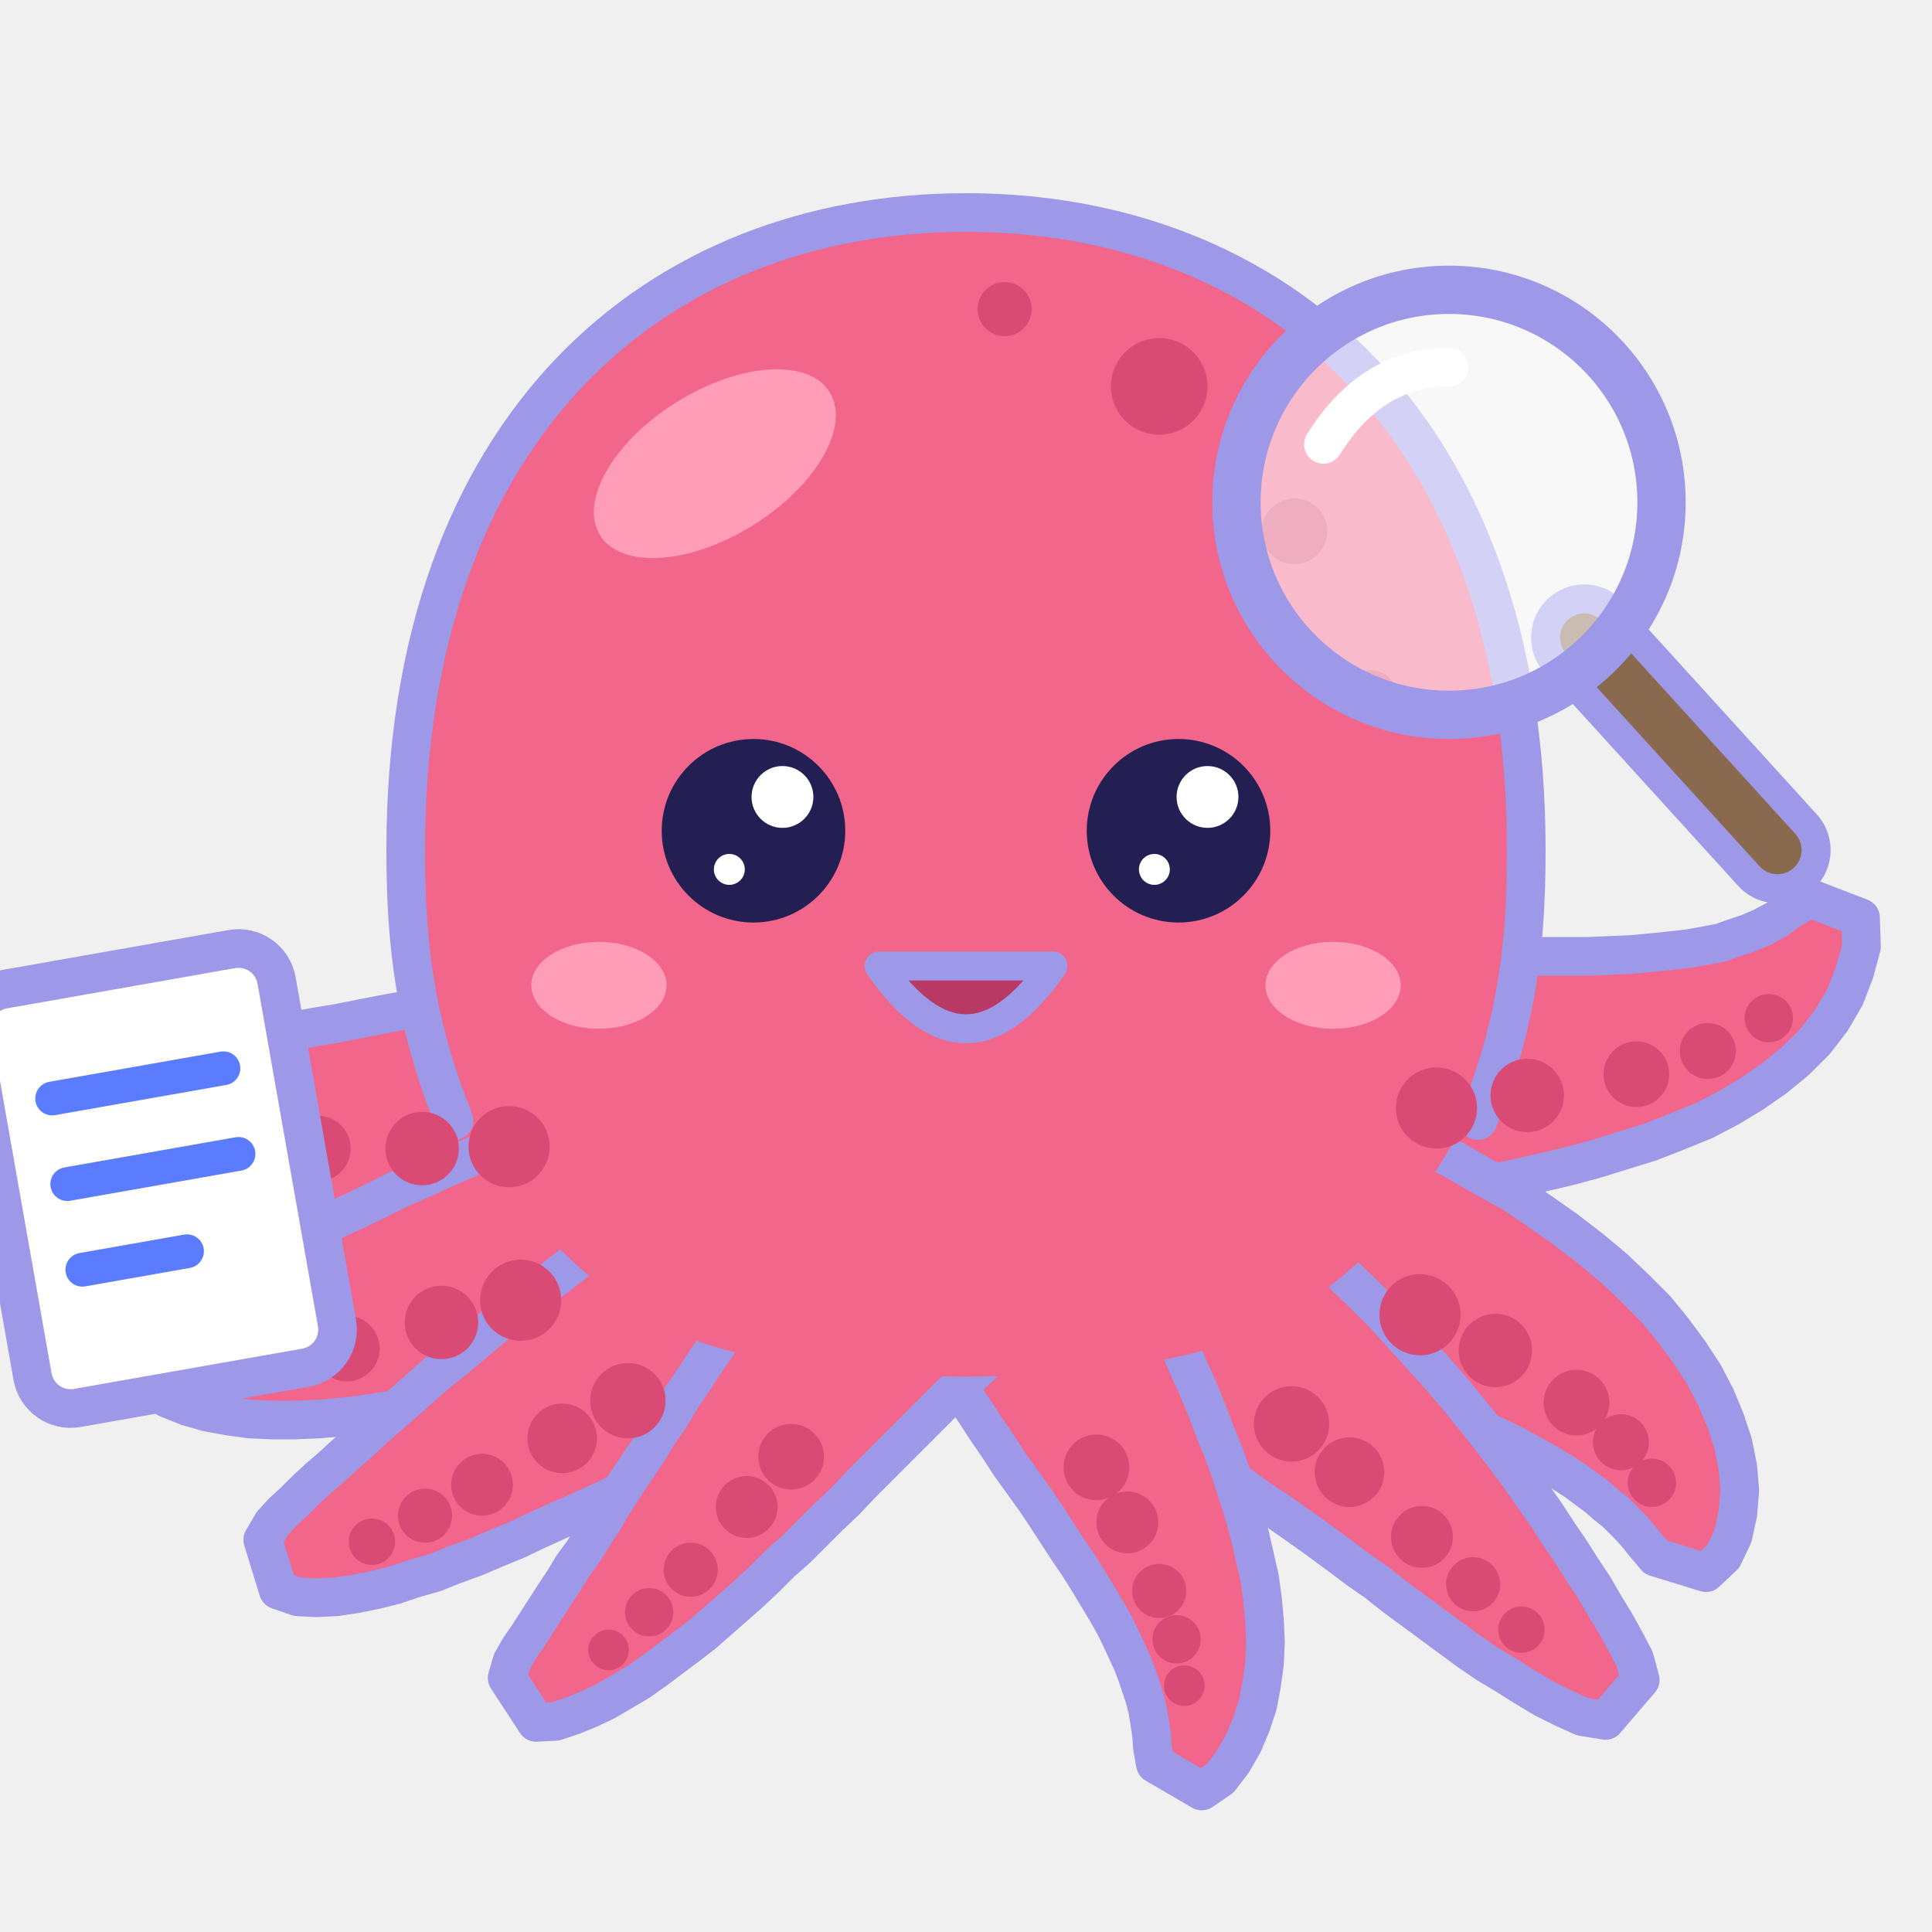
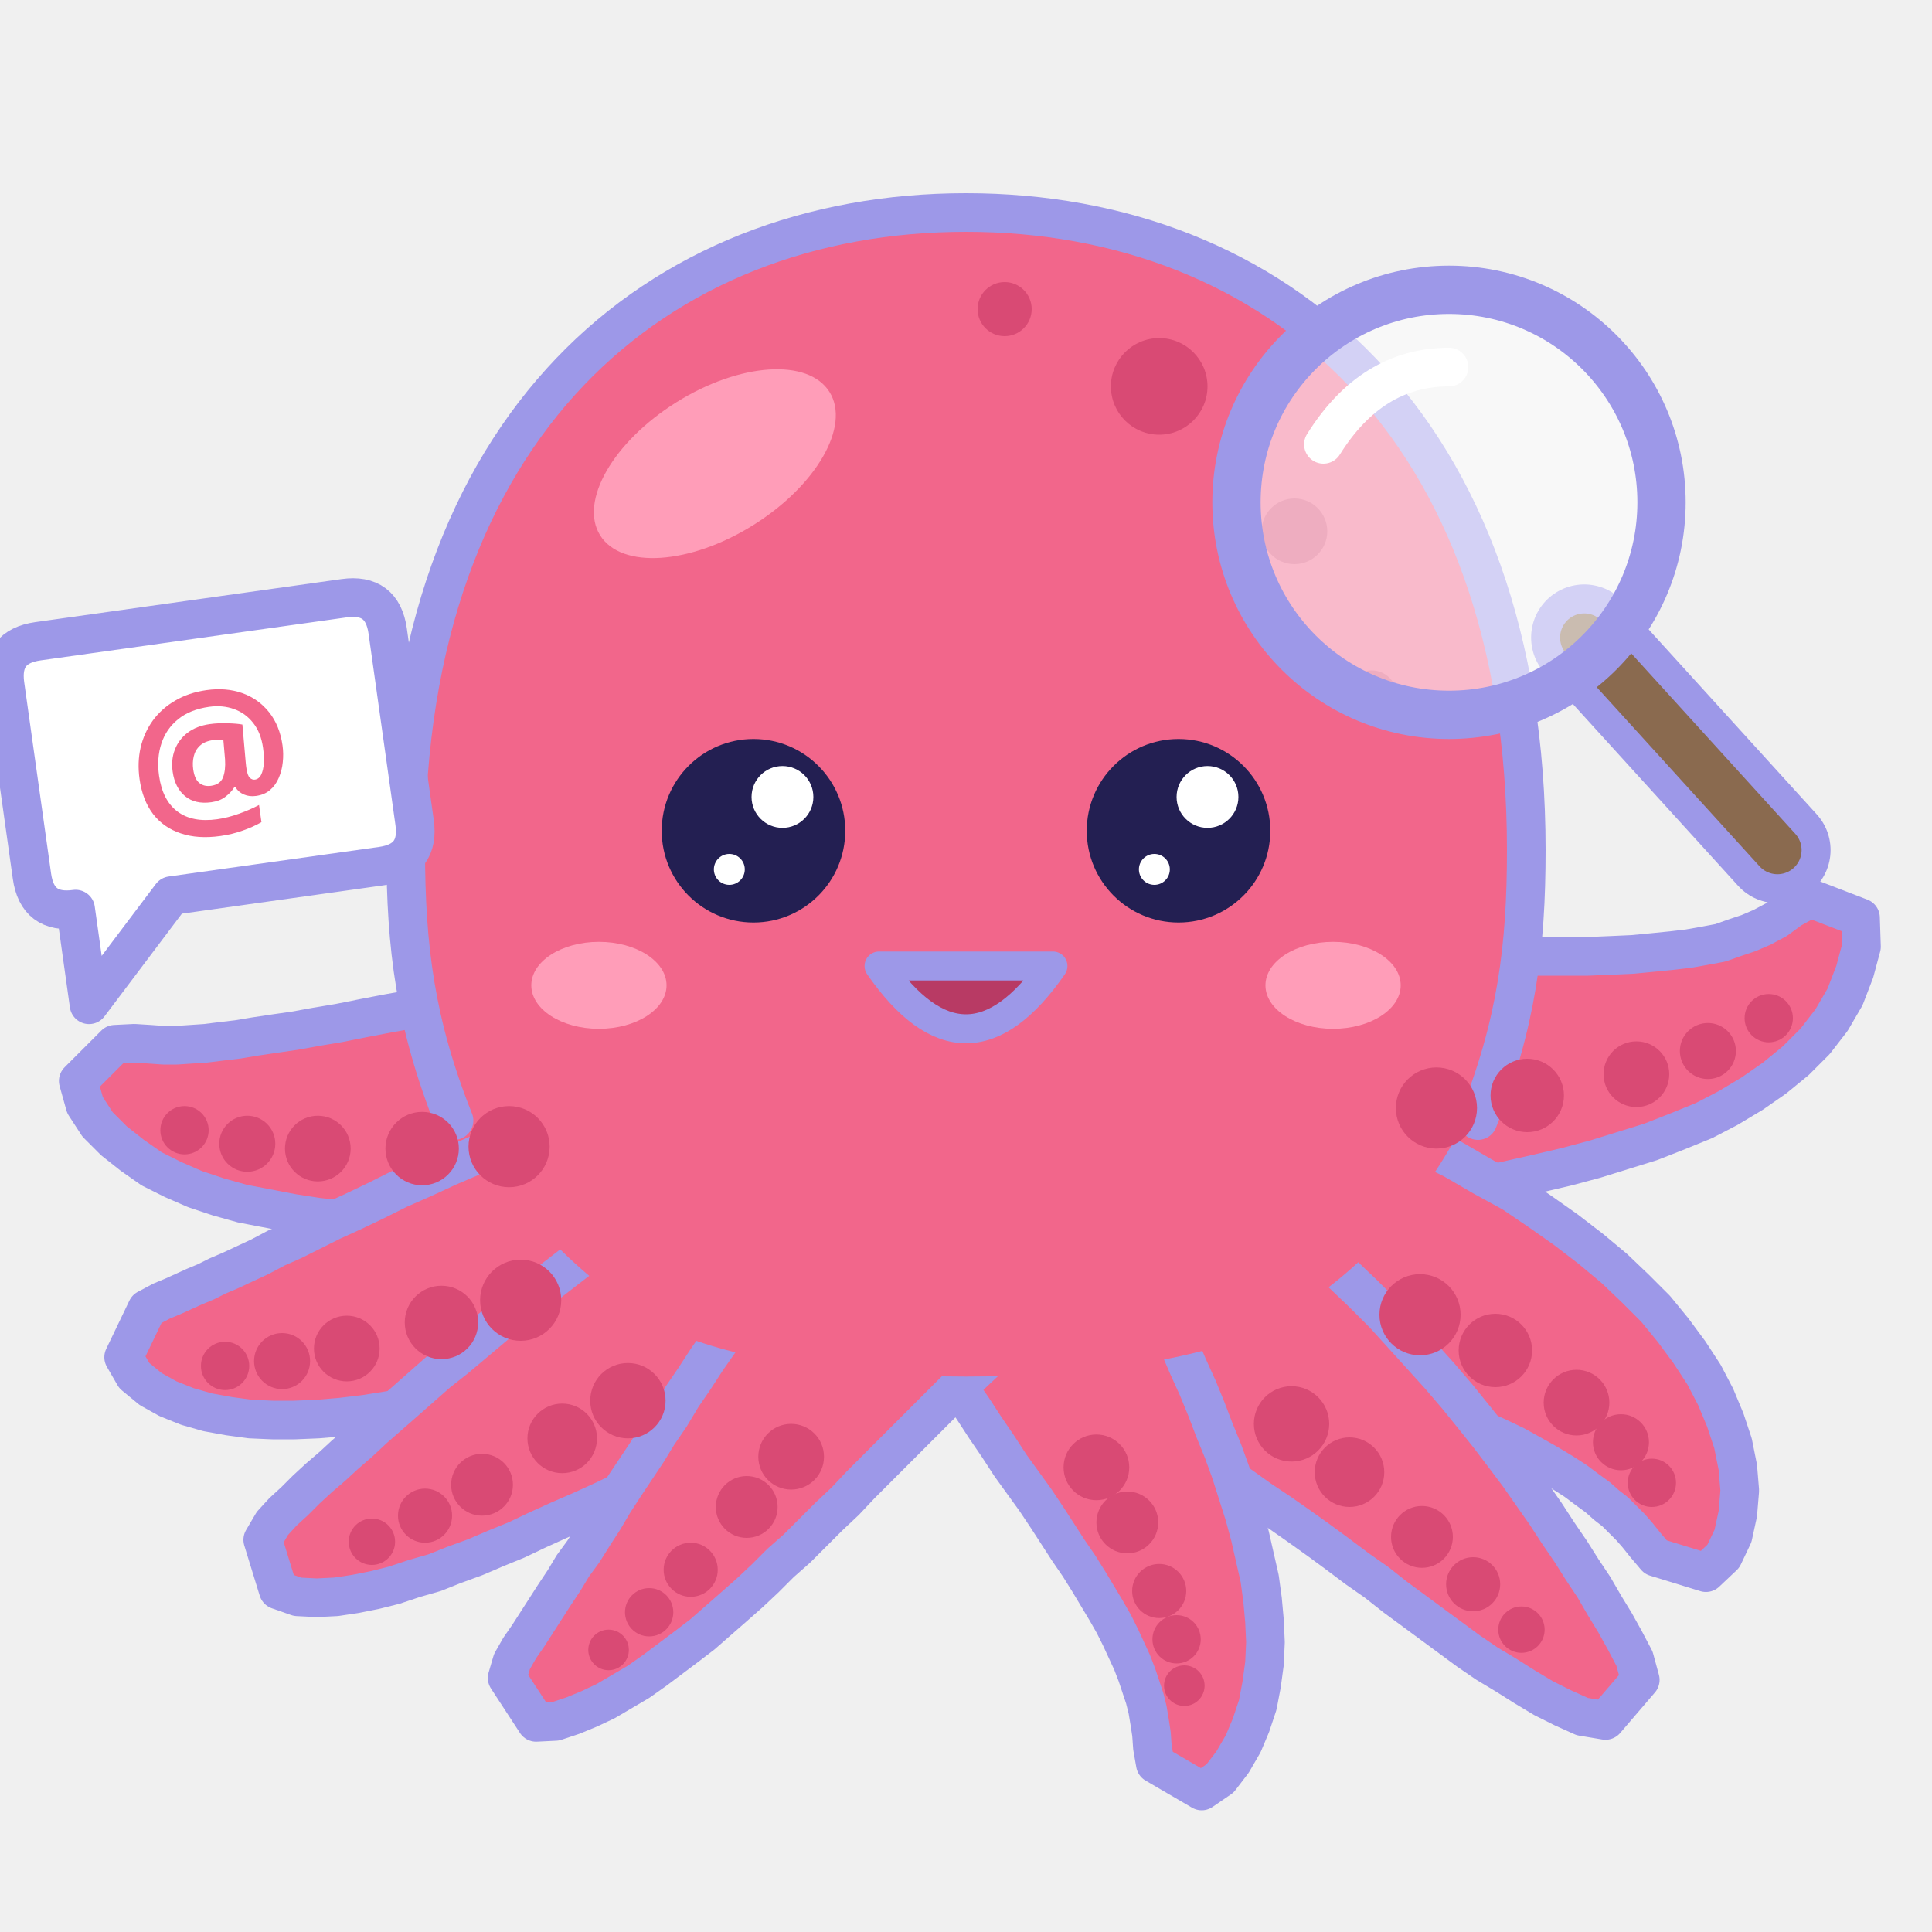
<svg xmlns="http://www.w3.org/2000/svg" viewBox="0 0 200 200" role="img" aria-label="Pouple the octopus">
  <path d="M119.2 130.6 L122.7 129.6 L126.1 128.7 L129.6 127.8 L133.0 127.0 L136.3 126.3 L139.7 125.6 L143.0 124.9 L146.3 124.2 L149.6 123.6 L152.8 122.9 L156.0 122.2 L159.1 121.5 L162.1 120.8 L165.1 120.0 L168.0 119.1 L170.9 118.2 L173.7 117.1 L176.4 116.0 L178.9 114.7 L181.4 113.2 L183.7 111.6 L185.9 109.8 L187.9 107.8 L189.6 105.6 L191.0 103.2 L192.0 100.6 L192.7 98.0 L192.6 95.0 L187.4 93.0 L185.4 94.1 L183.9 95.2 L182.4 96.0 L181.0 96.6 L179.5 97.1 L178.1 97.6 L176.5 97.9 L174.8 98.2 L173.1 98.4 L171.1 98.6 L169.0 98.8 L166.8 98.9 L164.4 99.0 L161.9 99.0 L159.2 99.0 L156.4 99.0 L153.4 99.0 L150.3 99.0 L147.1 99.0 L143.7 99.1 L140.2 99.1 L136.6 99.2 L132.9 99.4 L129.1 99.6 L125.1 99.9 L121.1 100.3 L117.0 100.8 L112.8 101.4 Z" fill="#F2668B" stroke="#9D98E8" stroke-width="4" stroke-linejoin="round" />
  <path d="M85.7 101.1 L81.4 101.0 L77.4 100.9 L73.4 101.0 L69.5 101.2 L65.8 101.4 L62.1 101.7 L58.6 102.1 L55.2 102.5 L52.0 103.0 L48.8 103.5 L45.8 103.9 L43.0 104.4 L40.2 104.9 L37.6 105.4 L35.1 105.9 L32.7 106.3 L30.5 106.7 L28.4 107.0 L26.4 107.3 L24.6 107.6 L22.9 107.8 L21.3 108.0 L19.8 108.1 L18.3 108.2 L16.9 108.2 L15.5 108.1 L13.9 108.0 L11.9 108.1 L8.1 111.9 L8.8 114.4 L10.1 116.4 L11.8 118.1 L13.7 119.6 L15.7 121.0 L17.9 122.1 L20.2 123.1 L22.6 123.9 L25.1 124.6 L27.7 125.1 L30.3 125.6 L32.9 126.0 L35.7 126.3 L38.4 126.6 L41.2 126.8 L44.1 127.0 L47.1 127.2 L50.0 127.4 L53.1 127.6 L56.1 127.8 L59.3 128.0 L62.4 128.3 L65.6 128.6 L68.9 128.9 L72.2 129.3 L75.5 129.8 L78.9 130.3 L82.3 130.9 Z" fill="#F2668B" stroke="#9D98E8" stroke-width="4" stroke-linejoin="round" />
  <path d="M115.5 138.8 L119.0 139.1 L122.4 139.6 L125.7 140.0 L128.9 140.6 L132.0 141.2 L135.0 141.9 L137.9 142.6 L140.7 143.4 L143.4 144.2 L145.9 145.0 L148.4 145.9 L150.7 146.8 L152.9 147.8 L154.9 148.7 L156.8 149.6 L158.6 150.6 L160.2 151.5 L161.7 152.4 L163.1 153.3 L164.3 154.2 L165.4 155.0 L166.3 155.8 L167.2 156.5 L168.0 157.3 L168.8 158.1 L169.5 158.9 L170.3 159.9 L171.4 161.2 L176.6 162.8 L178.4 161.1 L179.4 159.0 L179.9 156.7 L180.1 154.3 L179.9 151.9 L179.4 149.4 L178.6 147.0 L177.6 144.6 L176.4 142.3 L174.9 140.0 L173.2 137.7 L171.4 135.5 L169.3 133.4 L167.1 131.3 L164.7 129.3 L162.1 127.3 L159.4 125.4 L156.6 123.5 L153.5 121.8 L150.4 120.0 L147.1 118.4 L143.7 116.8 L140.1 115.3 L136.4 113.9 L132.6 112.6 L128.7 111.4 L124.6 110.2 L120.5 109.2 Z" fill="#F2668B" stroke="#9D98E8" stroke-width="4" stroke-linejoin="round" />
  <path d="M79.4 109.2 L75.6 110.2 L71.8 111.3 L68.2 112.4 L64.8 113.5 L61.4 114.7 L58.2 115.9 L55.1 117.1 L52.1 118.4 L49.2 119.6 L46.4 120.8 L43.8 122.0 L41.3 123.1 L38.9 124.3 L36.6 125.4 L34.4 126.4 L32.4 127.4 L30.4 128.4 L28.6 129.2 L26.9 130.1 L25.4 130.8 L23.9 131.5 L22.5 132.1 L21.3 132.7 L20.1 133.2 L19.0 133.7 L17.9 134.2 L16.7 134.7 L15.2 135.5 L12.8 140.5 L13.9 142.4 L15.6 143.8 L17.4 144.8 L19.4 145.6 L21.5 146.2 L23.7 146.6 L25.9 146.9 L28.2 147.0 L30.5 147.0 L32.9 146.9 L35.3 146.7 L37.8 146.4 L40.3 146.0 L42.9 145.6 L45.5 145.2 L48.2 144.7 L50.9 144.2 L53.7 143.6 L56.5 143.1 L59.4 142.5 L62.4 142.0 L65.4 141.4 L68.4 140.9 L71.5 140.4 L74.7 139.9 L78.0 139.5 L81.3 139.1 L84.6 138.8 Z" fill="#F2668B" stroke="#9D98E8" stroke-width="4" stroke-linejoin="round" />
  <path d="M107.4 142.3 L109.9 143.5 L112.4 144.6 L114.8 145.8 L117.2 147.1 L119.5 148.3 L121.8 149.6 L124.0 151.0 L126.2 152.4 L128.3 153.7 L130.4 155.2 L132.5 156.6 L134.5 158.0 L136.6 159.5 L138.5 160.9 L140.5 162.4 L142.5 163.8 L144.4 165.3 L146.3 166.7 L148.2 168.1 L150.1 169.5 L152.0 170.9 L153.9 172.2 L155.9 173.4 L157.8 174.6 L159.8 175.8 L161.8 176.8 L163.8 177.7 L166.2 178.1 L169.8 173.9 L169.2 171.7 L168.2 169.8 L167.2 168.0 L166.1 166.2 L165.0 164.3 L163.8 162.5 L162.6 160.6 L161.3 158.7 L160.0 156.7 L158.6 154.7 L157.2 152.7 L155.7 150.7 L154.1 148.6 L152.5 146.6 L150.8 144.5 L149.0 142.4 L147.1 140.3 L145.2 138.2 L143.2 136.0 L141.1 133.9 L138.9 131.8 L136.6 129.7 L134.2 127.6 L131.7 125.6 L129.1 123.6 L126.4 121.6 L123.6 119.6 L120.6 117.7 Z" fill="#F2668B" stroke="#9D98E8" stroke-width="4" stroke-linejoin="round" />
  <path d="M80.1 117.3 L77.3 118.9 L74.5 120.6 L71.8 122.2 L69.2 123.9 L66.7 125.6 L64.2 127.3 L61.8 129.0 L59.5 130.7 L57.3 132.4 L55.1 134.1 L53.0 135.7 L51.0 137.4 L49.1 139.0 L47.2 140.6 L45.3 142.1 L43.6 143.6 L41.9 145.1 L40.3 146.5 L38.7 147.9 L37.2 149.3 L35.7 150.6 L34.4 151.8 L33.0 153.0 L31.7 154.2 L30.5 155.4 L29.3 156.5 L28.2 157.7 L27.2 159.4 L28.8 164.6 L30.8 165.3 L32.8 165.4 L34.8 165.3 L36.8 165.0 L38.8 164.6 L40.8 164.1 L42.9 163.4 L45.0 162.8 L47.0 162.0 L49.2 161.2 L51.3 160.3 L53.5 159.4 L55.6 158.4 L57.8 157.4 L60.1 156.4 L62.3 155.4 L64.6 154.3 L66.9 153.2 L69.3 152.2 L71.7 151.1 L74.1 150.0 L76.5 148.9 L79.0 147.8 L81.5 146.8 L84.0 145.7 L86.6 144.7 L89.2 143.7 L91.9 142.7 Z" fill="#F2668B" stroke="#9D98E8" stroke-width="4" stroke-linejoin="round" />
  <path d="M95.3 137.4 L96.6 139.5 L98.0 141.7 L99.3 143.8 L100.7 145.8 L102.0 147.8 L103.3 149.7 L104.6 151.7 L105.9 153.5 L107.2 155.3 L108.4 157.1 L109.5 158.8 L110.6 160.5 L111.7 162.1 L112.7 163.7 L113.6 165.2 L114.5 166.7 L115.3 168.1 L116.0 169.5 L116.6 170.8 L117.2 172.1 L117.7 173.4 L118.1 174.6 L118.5 175.8 L118.8 177.0 L119.0 178.2 L119.2 179.5 L119.3 180.9 L119.6 182.6 L124.4 185.4 L126.3 184.1 L127.6 182.4 L128.7 180.5 L129.5 178.6 L130.2 176.5 L130.6 174.4 L130.9 172.2 L131.0 170.0 L130.9 167.8 L130.7 165.6 L130.4 163.4 L129.9 161.2 L129.4 159.0 L128.8 156.8 L128.1 154.6 L127.4 152.4 L126.6 150.2 L125.7 148.0 L124.9 145.9 L124.0 143.7 L123.0 141.5 L122.1 139.4 L121.2 137.2 L120.2 135.1 L119.3 132.9 L118.4 130.8 L117.6 128.7 L116.7 126.6 Z" fill="#F2668B" stroke="#9D98E8" stroke-width="4" stroke-linejoin="round" />
  <path d="M85.0 124.0 L83.4 126.2 L81.8 128.3 L80.3 130.4 L78.8 132.5 L77.4 134.6 L76.0 136.6 L74.6 138.7 L73.2 140.7 L71.9 142.7 L70.6 144.6 L69.4 146.6 L68.1 148.5 L67.0 150.3 L65.8 152.1 L64.6 153.9 L63.5 155.6 L62.5 157.3 L61.4 159.0 L60.4 160.6 L59.3 162.1 L58.4 163.6 L57.4 165.1 L56.5 166.5 L55.6 167.9 L54.7 169.3 L53.8 170.6 L53.0 172.0 L52.5 173.7 L55.5 178.3 L57.5 178.2 L59.3 177.6 L61.0 176.9 L62.7 176.1 L64.4 175.1 L66.1 174.1 L67.8 172.9 L69.4 171.7 L71.0 170.5 L72.7 169.2 L74.3 167.8 L75.9 166.4 L77.6 164.9 L79.2 163.4 L80.8 161.8 L82.5 160.3 L84.1 158.7 L85.8 157.0 L87.5 155.4 L89.1 153.7 L90.8 152.0 L92.5 150.3 L94.2 148.6 L95.9 146.9 L97.7 145.1 L99.4 143.4 L101.2 141.7 L103.0 140.0 Z" fill="#F2668B" stroke="#9D98E8" stroke-width="4" stroke-linejoin="round" />
  <path d="M42 88 C42 44 68 22 100 22 C132 22 158 44 158 88 C158 112 146 130 130 138 C116 144 84 144 70 138 C54 130 42 112 42 88 Z" fill="#F2668B" />
  <path d="M47 116 C43 106 42 98 42 88 C42 44 68 22 100 22 C132 22 158 44 158 88 C158 98 157 106 153 116" fill="none" stroke="#9D98E8" stroke-width="4" stroke-linecap="round" stroke-linejoin="round" />
  <ellipse cx="74" cy="48" rx="14" ry="7.5" transform="rotate(-32 74 48)" fill="#FF9DB8" />
  <circle cx="120" cy="40" r="5" fill="#D94A74" />
  <circle cx="134" cy="55" r="3.4" fill="#D94A74" />
  <circle cx="104" cy="32" r="2.8" fill="#D94A74" />
  <circle cx="142" cy="72" r="2.6" fill="#D94A74" />
  <circle cx="148.7" cy="114.7" r="4.2" fill="#D94A74" />
  <circle cx="158.1" cy="113.4" r="3.8" fill="#D94A74" />
  <circle cx="169.4" cy="111.2" r="3.4" fill="#D94A74" />
  <circle cx="176.8" cy="108.8" r="2.9" fill="#D94A74" />
  <circle cx="183.1" cy="105.4" r="2.5" fill="#D94A74" />
  <circle cx="52.7" cy="118.7" r="4.2" fill="#D94A74" />
  <circle cx="43.7" cy="118.9" r="3.8" fill="#D94A74" />
  <circle cx="32.9" cy="118.9" r="3.4" fill="#D94A74" />
  <circle cx="25.6" cy="118.4" r="2.9" fill="#D94A74" />
  <circle cx="19.1" cy="117.0" r="2.5" fill="#D94A74" />
  <circle cx="147.0" cy="136.1" r="4.2" fill="#D94A74" />
  <circle cx="154.8" cy="139.8" r="3.8" fill="#D94A74" />
  <circle cx="163.2" cy="145.2" r="3.4" fill="#D94A74" />
  <circle cx="167.8" cy="149.3" r="2.9" fill="#D94A74" />
  <circle cx="171.0" cy="153.5" r="2.5" fill="#D94A74" />
  <circle cx="53.9" cy="134.6" r="4.2" fill="#D94A74" />
  <circle cx="45.7" cy="136.9" r="3.8" fill="#D94A74" />
  <circle cx="35.9" cy="139.6" r="3.4" fill="#D94A74" />
  <circle cx="29.2" cy="140.9" r="2.9" fill="#D94A74" />
  <circle cx="23.3" cy="141.4" r="2.5" fill="#D94A74" />
  <circle cx="133.7" cy="147.4" r="3.9" fill="#D94A74" />
  <circle cx="139.7" cy="152.4" r="3.6" fill="#D94A74" />
  <circle cx="147.2" cy="159.1" r="3.2" fill="#D94A74" />
  <circle cx="152.5" cy="164.0" r="2.8" fill="#D94A74" />
  <circle cx="157.5" cy="168.7" r="2.4" fill="#D94A74" />
  <circle cx="65.0" cy="145.0" r="3.9" fill="#D94A74" />
  <circle cx="58.2" cy="148.9" r="3.6" fill="#D94A74" />
  <circle cx="49.9" cy="153.7" r="3.2" fill="#D94A74" />
  <circle cx="44.0" cy="156.9" r="2.8" fill="#D94A74" />
  <circle cx="38.5" cy="159.6" r="2.4" fill="#D94A74" />
  <circle cx="113.5" cy="151.9" r="3.4" fill="#D94A74" />
  <circle cx="116.7" cy="157.6" r="3.2" fill="#D94A74" />
  <circle cx="120.0" cy="164.7" r="2.8" fill="#D94A74" />
  <circle cx="121.8" cy="169.7" r="2.5" fill="#D94A74" />
  <circle cx="122.6" cy="174.5" r="2.1" fill="#D94A74" />
  <circle cx="81.9" cy="150.8" r="3.4" fill="#D94A74" />
  <circle cx="77.3" cy="156.0" r="3.2" fill="#D94A74" />
  <circle cx="71.5" cy="162.5" r="2.8" fill="#D94A74" />
  <circle cx="67.2" cy="166.9" r="2.5" fill="#D94A74" />
  <circle cx="63.0" cy="170.8" r="2.1" fill="#D94A74" />
  <ellipse cx="62" cy="102" rx="7" ry="4.5" fill="#FF9DB8" />
  <ellipse cx="138" cy="102" rx="7" ry="4.5" fill="#FF9DB8" />
  <circle cx="78" cy="86" r="9.5" fill="#231F52" />
  <circle cx="122" cy="86" r="9.5" fill="#231F52" />
  <circle cx="81" cy="82.5" r="3.2" fill="#fff" />
  <circle cx="125" cy="82.5" r="3.2" fill="#fff" />
  <circle cx="75.5" cy="90" r="1.6" fill="#fff" />
  <circle cx="119.5" cy="90" r="1.6" fill="#fff" />
  <path d="M91 100 Q100 113 109 100 Z" fill="#B83A64" stroke="#9D98E8" stroke-width="3" stroke-linejoin="round" />
-   <g transform="rotate(-10 16 122)">
-     <rect x="0" y="100" width="32" height="44" rx="4" fill="#FFFFFF" stroke="#9D98E8" stroke-width="4" />
-     <path d="M7 112 h18 M7 121 h18 M7 130 h11" stroke="#5B7CFF" stroke-width="3.5" stroke-linecap="round" />
+   <g transform="rotate(-8 22 80)">
+     <path d="M6 64 H38 Q42 64 42 68 V88 Q42 92 38 92 H16 L6 102 V92 Q2 92 2 88 V68 Q2 64 6 64 Z" fill="#fff" stroke="#9D98E8" stroke-width="4" stroke-linejoin="round" />
+     <text x="22" y="85" text-anchor="middle" font-family="ui-rounded, Arial Rounded MT Bold, system-ui, sans-serif" font-weight="800" font-size="19" fill="#F2668B">@</text>
  </g>
  <path d="M164 66 L184 88" stroke="#9D98E8" stroke-width="11" stroke-linecap="round" />
  <path d="M164 66 L184 88" stroke="#8A6A4F" stroke-width="5" stroke-linecap="round" />
  <circle cx="150" cy="52" r="22" fill="#fff" fill-opacity=".55" stroke="#9D98E8" stroke-width="5" />
  <path d="M137 46 Q142 38 150 38" fill="none" stroke="#fff" stroke-width="4" stroke-linecap="round" />
</svg>
